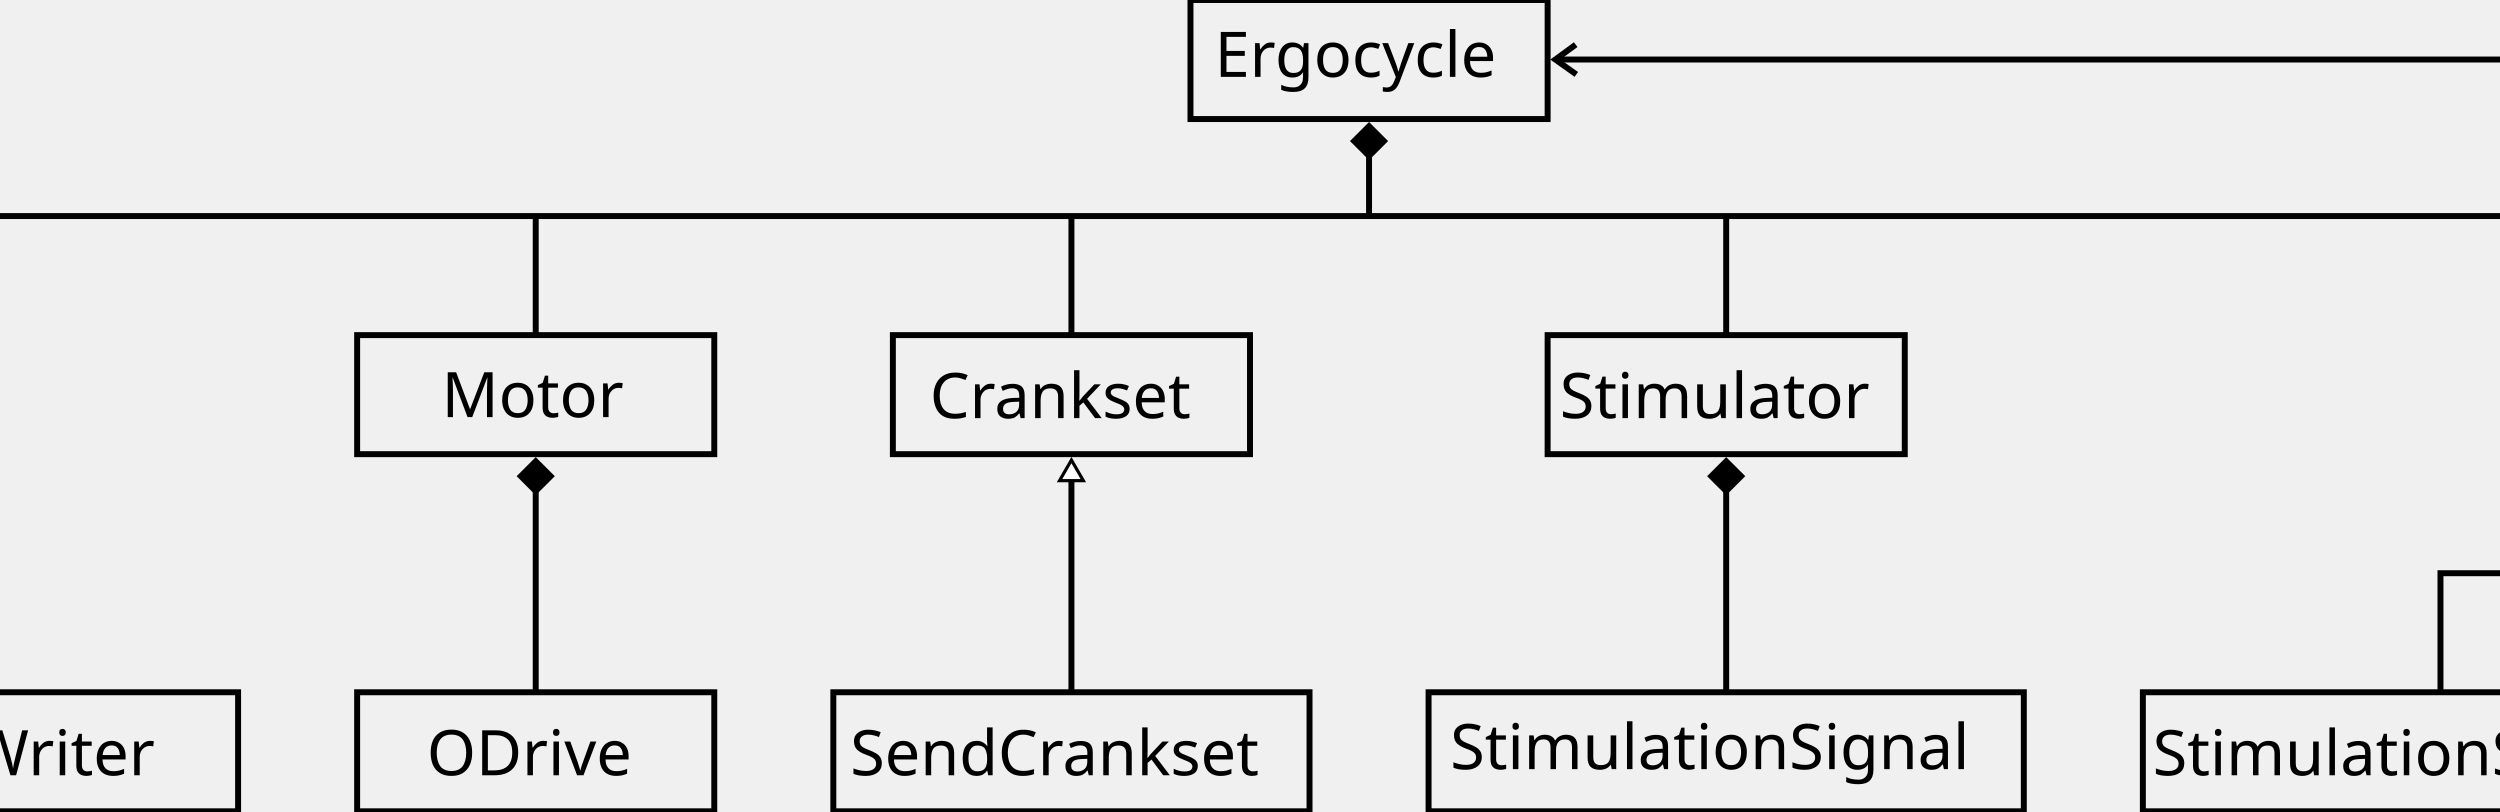
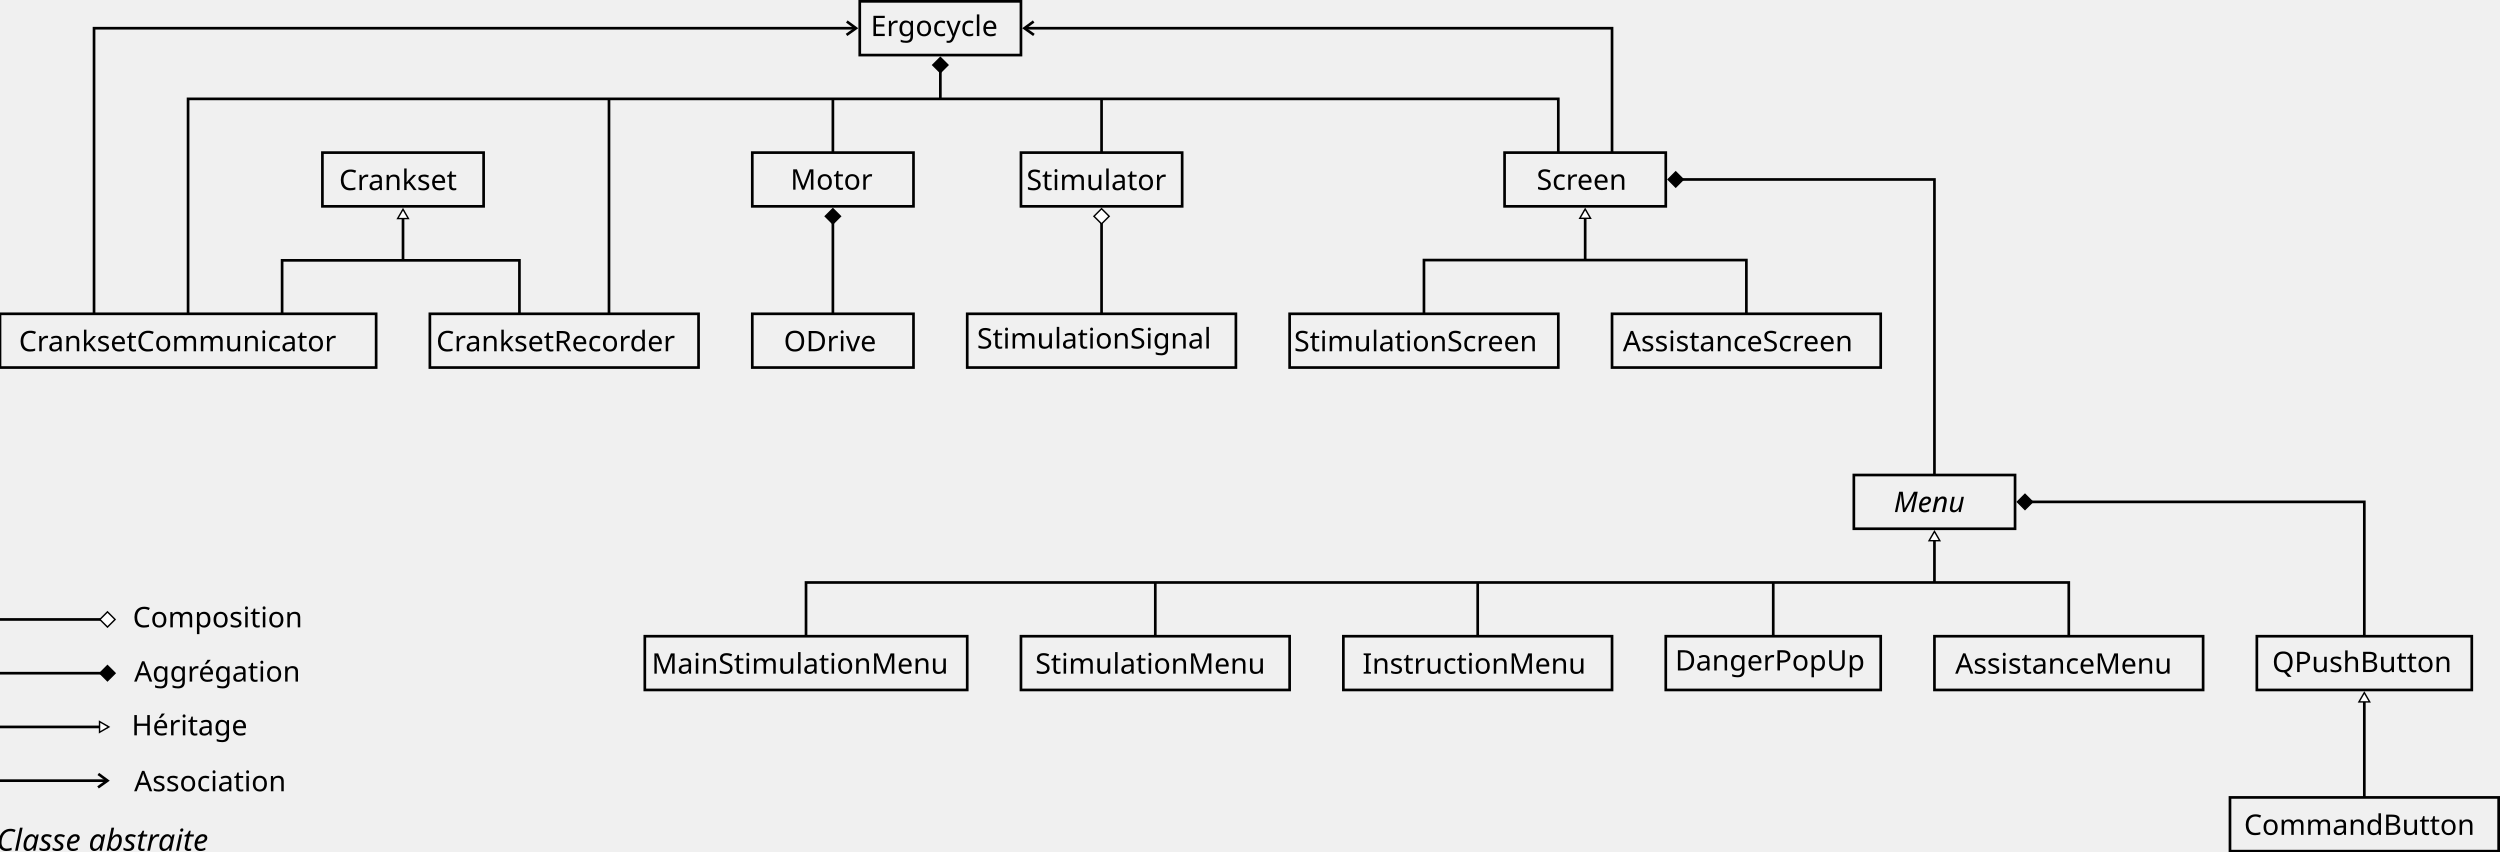
- <svg xmlns="http://www.w3.org/2000/svg" width="420mm" height="136.3mm" viewBox="0 0 420 136.3" version="1.1" id="svg8">
+ <svg xmlns="http://www.w3.org/2000/svg" width="930.5mm" height="316.8mm" viewBox="0 0 930.5 316.8" version="1.1" id="svg8">
  <defs id="defs2">
    <marker style="overflow:visible" id="marker29009" refX="0" refY="0" orient="auto">
      <path transform="matrix(-0.4,0,0,-0.4,1.8,0)" style="fill:#ffffff;fill-rule:evenodd;stroke:#000000;stroke-width:1pt;stroke-opacity:1" d="M 5.77,0 -2.88,5 V -5 Z" id="path29007" />
    </marker>
    <marker style="overflow:visible" id="marker28289" refX="0" refY="0" orient="auto">
      <path transform="scale(0.4)" style="fill:#000000;fill-opacity:1;fill-rule:evenodd;stroke:#000000;stroke-width:1pt;stroke-opacity:1" d="M 0,-7.071 -7.071,0 0,7.071 7.071,0 Z" id="path28287" />
    </marker>
    <marker orient="auto" refY="0" refX="0" id="marker26948" style="overflow:visible">
      <path id="path26946" d="M 0,-7.071 -7.071,0 0,7.071 7.071,0 Z" style="fill:#000000;fill-opacity:1;fill-rule:evenodd;stroke:#000000;stroke-width:1pt;stroke-opacity:1" transform="scale(0.4)" />
    </marker>
    <marker orient="auto" refY="0" refX="0" id="marker25158" style="overflow:visible">
      <path id="path25156" d="M 0,-7.071 -7.071,0 0,7.071 7.071,0 Z" style="fill:#ffffff;fill-rule:evenodd;stroke:#000000;stroke-width:1pt;stroke-opacity:1" transform="scale(0.4)" />
    </marker>
-     <marker orient="auto" refY="0.0" refX="0.0" id="TriangleInM" style="overflow:visible">
-       <path id="path22082" d="M 5.77,0.0 L -2.88,5.0 L -2.88,-5.0 L 5.77,0.0 z " style="fill-rule:evenodd;stroke:#000000;stroke-width:1pt;stroke-opacity:1;fill:#000000;fill-opacity:1" transform="scale(-0.4)" />
+     <marker orient="auto" refY="0" refX="0" id="TriangleInM" style="overflow:visible">
+       <path id="path22082" d="M 5.77,0 -2.88,5 V -5 Z" style="fill:#000000;fill-opacity:1;fill-rule:evenodd;stroke:#000000;stroke-width:1pt;stroke-opacity:1" transform="scale(-0.4)" />
    </marker>
    <marker orient="auto" refY="0" refX="0" id="marker22374" style="overflow:visible">
      <path id="path22372" d="M 0,-7.071 -7.071,0 0,7.071 7.071,0 Z" style="fill:#000000;fill-opacity:1;fill-rule:evenodd;stroke:#000000;stroke-width:1pt;stroke-opacity:1" transform="scale(0.4)" />
    </marker>
-     <marker orient="auto" refY="0.0" refX="0.0" id="TriangleInL" style="overflow:visible">
-       <path id="path22079" d="M 5.77,0.0 L -2.88,5.0 L -2.88,-5.0 L 5.77,0.0 z " style="fill-rule:evenodd;stroke:#000000;stroke-width:1pt;stroke-opacity:1;fill:#000000;fill-opacity:1" transform="scale(-0.8)" />
+     <marker orient="auto" refY="0" refX="0" id="TriangleInL" style="overflow:visible">
+       <path id="path22079" d="M 5.77,0 -2.88,5 V -5 Z" style="fill:#000000;fill-opacity:1;fill-rule:evenodd;stroke:#000000;stroke-width:1pt;stroke-opacity:1" transform="scale(-0.8)" />
    </marker>
    <marker orient="auto" refY="0" refX="0" id="EmptyTriangleOutM" style="overflow:visible">
      <path id="path6751" d="M 5.77,0 -2.88,5 V -5 Z" style="fill:#ffffff;fill-rule:evenodd;stroke:#000000;stroke-width:1pt;stroke-opacity:1" transform="matrix(0.4,0,0,0.4,-1.8,0)" />
    </marker>
    <marker orient="auto" refY="0" refX="0" id="EmptyTriangleInM" style="overflow:visible">
      <path id="path6742" d="M 5.77,0 -2.88,5 V -5 Z" style="fill:#ffffff;fill-rule:evenodd;stroke:#000000;stroke-width:1pt;stroke-opacity:1" transform="matrix(-0.4,0,0,-0.4,1.8,0)" />
    </marker>
    <marker orient="auto" refY="0" refX="0" id="EmptyTriangleInL" style="overflow:visible">
      <path id="path6739" d="M 5.77,0 -2.88,5 V -5 Z" style="fill:#ffffff;fill-rule:evenodd;stroke:#000000;stroke-width:1pt;stroke-opacity:1" transform="matrix(-0.8,0,0,-0.8,4.8,0)" />
    </marker>
    <marker style="overflow:visible" id="marker10545" refX="0" refY="0" orient="auto">
      <path transform="scale(0.4)" style="fill:#000000;fill-opacity:1;fill-rule:evenodd;stroke:#000000;stroke-width:1pt;stroke-opacity:1" d="M 0,-7.071 -7.071,0 0,7.071 7.071,0 Z" id="path10543" />
    </marker>
-     <marker style="overflow:visible" id="marker8031" refX="0" refY="0" orient="auto">
-       <path transform="scale(0.4)" style="fill:#000000;fill-opacity:1;fill-rule:evenodd;stroke:#000000;stroke-width:1pt;stroke-opacity:1" d="M 0,-7.071 -7.071,0 0,7.071 7.071,0 Z" id="path8029" />
-     </marker>
    <marker style="overflow:visible" id="marker5191" refX="0" refY="0" orient="auto">
      <path transform="scale(0.8)" style="fill:#ffffff;fill-rule:evenodd;stroke:#000000;stroke-width:1pt;stroke-opacity:1" d="M 0,-7.071 -7.071,0 0,7.071 7.071,0 Z" id="path5189" />
    </marker>
    <marker orient="auto" refY="0" refX="0" id="EmptyDiamondM-7" style="overflow:visible">
      <path id="path931-3" d="M 0,-7.071 -7.071,0 0,7.071 7.071,0 Z" style="fill:#ffffff;fill-rule:evenodd;stroke:#000000;stroke-width:1pt;stroke-opacity:1" transform="scale(0.4)" />
    </marker>
    <marker orient="auto" refY="0" refX="0" id="EmptyDiamondM-1" style="overflow:visible">
      <path id="path931-2" d="M 0,-7.071 -7.071,0 0,7.071 7.071,0 Z" style="fill:#ffffff;fill-rule:evenodd;stroke:#000000;stroke-width:1pt;stroke-opacity:1" transform="scale(0.4)" />
    </marker>
    <marker orient="auto" refY="0" refX="0" id="EmptyDiamondM-1-3" style="overflow:visible">
      <path id="path931-2-1" d="M 0,-7.071 -7.071,0 0,7.071 7.071,0 Z" style="fill:#ffffff;fill-rule:evenodd;stroke:#000000;stroke-width:1pt;stroke-opacity:1" transform="scale(0.4)" />
    </marker>
    <marker orient="auto" refY="0" refX="0" id="EmptyDiamondM-1-4" style="overflow:visible">
      <path id="path931-2-7" d="M 0,-7.071 -7.071,0 0,7.071 7.071,0 Z" style="fill:#ffffff;fill-rule:evenodd;stroke:#000000;stroke-width:1pt;stroke-opacity:1" transform="scale(0.4)" />
    </marker>
    <marker orient="auto" refY="0" refX="0" id="EmptyDiamondM-1-45" style="overflow:visible">
      <path id="path931-2-0" d="M 0,-7.071 -7.071,0 0,7.071 7.071,0 Z" style="fill:#ffffff;fill-rule:evenodd;stroke:#000000;stroke-width:1pt;stroke-opacity:1" transform="scale(0.4)" />
    </marker>
    <marker orient="auto" refY="0" refX="0" id="EmptyDiamondM-1-6" style="overflow:visible">
      <path id="path931-2-10" d="M 0,-7.071 -7.071,0 0,7.071 7.071,0 Z" style="fill:#ffffff;fill-rule:evenodd;stroke:#000000;stroke-width:1pt;stroke-opacity:1" transform="scale(0.4)" />
    </marker>
    <marker style="overflow:visible" id="marker8031-3" refX="0" refY="0" orient="auto">
      <path transform="scale(0.4)" style="fill:#000000;fill-opacity:1;fill-rule:evenodd;stroke:#000000;stroke-width:1pt;stroke-opacity:1" d="M 0,-7.071 -7.071,0 0,7.071 7.071,0 Z" id="path8029-2" />
    </marker>
    <marker orient="auto" refY="0" refX="0" id="EmptyDiamondM-1-6-6" style="overflow:visible">
      <path id="path931-2-10-1" d="M 0,-7.071 -7.071,0 0,7.071 7.071,0 Z" style="fill:#ffffff;fill-rule:evenodd;stroke:#000000;stroke-width:1pt;stroke-opacity:1" transform="scale(0.4)" />
    </marker>
    <marker orient="auto" refY="0" refX="0" id="EmptyTriangleInM-8" style="overflow:visible">
      <path id="path6742-7" d="M 5.77,0 -2.88,5 V -5 Z" style="fill:#ffffff;fill-rule:evenodd;stroke:#000000;stroke-width:1pt;stroke-opacity:1" transform="matrix(-0.4,0,0,-0.4,1.8,0)" />
    </marker>
    <marker orient="auto" refY="0" refX="0" id="EmptyDiamondM-1-6-3" style="overflow:visible">
      <path id="path931-2-10-7" d="M 0,-7.071 -7.071,0 0,7.071 7.071,0 Z" style="fill:#ffffff;fill-rule:evenodd;stroke:#000000;stroke-width:1pt;stroke-opacity:1" transform="scale(0.4)" />
    </marker>
    <marker orient="auto" refY="0" refX="0" id="EmptyDiamondM-1-6-6-2" style="overflow:visible">
      <path id="path931-2-10-1-8" d="M 0,-7.071 -7.071,0 0,7.071 7.071,0 Z" style="fill:#ffffff;fill-rule:evenodd;stroke:#000000;stroke-width:1pt;stroke-opacity:1" transform="scale(0.4)" />
    </marker>
    <marker orient="auto" refY="0" refX="0" id="EmptyDiamondM-1-6-6-2-7" style="overflow:visible">
      <path id="path931-2-10-1-8-3" d="M 0,-7.071 -7.071,0 0,7.071 7.071,0 Z" style="fill:#ffffff;fill-rule:evenodd;stroke:#000000;stroke-width:1pt;stroke-opacity:1" transform="scale(0.4)" />
    </marker>
    <marker orient="auto" refY="0" refX="0" id="EmptyDiamondM-1-6-6-2-1" style="overflow:visible">
      <path id="path931-2-10-1-8-2" d="M 0,-7.071 -7.071,0 0,7.071 7.071,0 Z" style="fill:#ffffff;fill-rule:evenodd;stroke:#000000;stroke-width:1pt;stroke-opacity:1" transform="scale(0.4)" />
    </marker>
    <marker orient="auto" refY="0" refX="0" id="EmptyDiamondM-1-6-6-6" style="overflow:visible">
      <path id="path931-2-10-1-2" d="M 0,-7.071 -7.071,0 0,7.071 7.071,0 Z" style="fill:#ffffff;fill-rule:evenodd;stroke:#000000;stroke-width:1pt;stroke-opacity:1" transform="scale(0.4)" />
    </marker>
    <marker orient="auto" refY="0" refX="0" id="EmptyDiamondM-1-6-6-6-1" style="overflow:visible">
      <path id="path931-2-10-1-2-8" d="M 0,-7.071 -7.071,0 0,7.071 7.071,0 Z" style="fill:#ffffff;fill-rule:evenodd;stroke:#000000;stroke-width:1pt;stroke-opacity:1" transform="scale(0.4)" />
    </marker>
    <marker orient="auto" refY="0" refX="0" id="marker22374-9" style="overflow:visible">
      <path id="path22372-2" d="M 0,-7.071 -7.071,0 0,7.071 7.071,0 Z" style="fill:#000000;fill-opacity:1;fill-rule:evenodd;stroke:#000000;stroke-width:1pt;stroke-opacity:1" transform="scale(0.4)" />
    </marker>
    <marker orient="auto" refY="0" refX="0" id="EmptyTriangleInM-8-1" style="overflow:visible">
      <path id="path6742-7-2" d="M 5.77,0 -2.88,5 V -5 Z" style="fill:#ffffff;fill-rule:evenodd;stroke:#000000;stroke-width:1pt;stroke-opacity:1" transform="matrix(-0.4,0,0,-0.4,1.8,0)" />
    </marker>
    <marker style="overflow:visible" id="marker28289-0" refX="0" refY="0" orient="auto">
      <path transform="scale(0.4)" style="fill:#000000;fill-opacity:1;fill-rule:evenodd;stroke:#000000;stroke-width:1pt;stroke-opacity:1" d="M 0,-7.071 -7.071,0 0,7.071 7.071,0 Z" id="path28287-6" />
    </marker>
+     <marker orient="auto" refY="0" refX="0" id="marker26948-3" style="overflow:visible">
+       <path id="path26946-5" d="M 0,-7.071 -7.071,0 0,7.071 7.071,0 Z" style="fill:#000000;fill-opacity:1;fill-rule:evenodd;stroke:#000000;stroke-width:1pt;stroke-opacity:1" transform="scale(0.4)" />
+     </marker>
+     <marker orient="auto" refY="0" refX="0" id="marker26948-2" style="overflow:visible">
+       <path id="path26946-9" d="M 0,-7.071 -7.071,0 0,7.071 7.071,0 Z" style="fill:#000000;fill-opacity:1;fill-rule:evenodd;stroke:#000000;stroke-width:1pt;stroke-opacity:1" transform="scale(0.4)" />
+     </marker>
+     <marker orient="auto" refY="0" refX="0" id="marker26948-27" style="overflow:visible">
+       <path id="path26946-0" d="M 0,-7.071 -7.071,0 0,7.071 7.071,0 Z" style="fill:#000000;fill-opacity:1;fill-rule:evenodd;stroke:#000000;stroke-width:1pt;stroke-opacity:1" transform="scale(0.4)" />
+     </marker>
+     <marker style="overflow:visible" id="marker29009-5" refX="0" refY="0" orient="auto">
+       <path transform="matrix(-0.4,0,0,-0.4,1.8,0)" style="fill:#ffffff;fill-rule:evenodd;stroke:#000000;stroke-width:1pt;stroke-opacity:1" d="M 5.77,0 -2.88,5 V -5 Z" id="path29007-6" />
+     </marker>
+     <marker orient="auto" refY="0" refX="0" id="EmptyDiamondM-1-6-6-2-70" style="overflow:visible">
+       <path id="path931-2-10-1-8-9" d="M 0,-7.071 -7.071,0 0,7.071 7.071,0 Z" style="fill:#ffffff;fill-rule:evenodd;stroke:#000000;stroke-width:1pt;stroke-opacity:1" transform="scale(0.4)" />
+     </marker>
  </defs>
-   <g id="layer1" transform="translate(0,-160.7)">
-     <rect style="fill:none;fill-opacity:1;stroke:#000000;stroke-width:1;stroke-miterlimit:4;stroke-dasharray:none;stroke-opacity:1" id="rect1104-5" width="60" height="20" x="-31.512" y="-78.503" />
-     <text xml:space="preserve" style="font-style:normal;font-weight:normal;font-size:10.583px;line-height:1.25;font-family:sans-serif;letter-spacing:0px;word-spacing:0px;fill:#000000;fill-opacity:1;stroke:none;stroke-width:0.265" x="-24.047" y="-64.071" id="text1108-3">
-       <tspan id="tspan1106-5" x="-24.047" y="-64.071" style="stroke-width:0.265">Example</tspan>
-     </text>
+   <g id="layer1" transform="translate(0,19.80004)">
+     <g id="g31283" transform="translate(209.55,-234.95)">
+       <rect y="-78.503" x="-31.512" height="20" width="60" id="rect1104-5" style="fill:none;fill-opacity:1;stroke:#000000;stroke-width:1;stroke-miterlimit:4;stroke-dasharray:none;stroke-opacity:1" />
+       <text id="text1108-3" y="-65.583" x="-24.707" style="font-style:normal;font-weight:normal;font-size:10.583px;line-height:1.25;font-family:sans-serif;letter-spacing:0px;word-spacing:0px;fill:#000000;fill-opacity:1;stroke:none;stroke-width:0.265" xml:space="preserve">
+         <tspan style="stroke-width:0.265" y="-65.583" x="-24.707" id="tspan1106-5">Example</tspan>
+       </text>
+     </g>
    <flowRoot xml:space="preserve" id="flowRoot1181" style="font-style:normal;font-weight:normal;font-size:40px;line-height:1.25;font-family:sans-serif;letter-spacing:0px;word-spacing:0px;fill:#000000;fill-opacity:1;stroke:none">
      <flowRegion id="flowRegion1183">
        <rect id="rect1185" width="445.714" height="400" x="51.429" y="82.52" />
      </flowRegion>
      <flowPara id="flowPara1187" />
    </flowRoot>
-     <g id="g1164" transform="translate(150.8631,112.2383)">
+     <g id="g1164" transform="translate(270.8631,-67.76172)">
      <rect y="48.462" x="49.137" height="20" width="60" id="rect1104" style="fill:none;fill-opacity:1;stroke:#000000;stroke-width:1;stroke-miterlimit:4;stroke-dasharray:none;stroke-opacity:1" />
      <text id="text1108" y="61.381" x="53.2" style="font-style:normal;font-weight:normal;font-size:10.583px;line-height:1.25;font-family:sans-serif;letter-spacing:0px;word-spacing:0px;fill:#000000;fill-opacity:1;stroke:none;stroke-width:0.265" xml:space="preserve">
        <tspan style="stroke-width:0.265" y="61.381" x="53.2" id="tspan1106">Ergocycle</tspan>
      </text>
    </g>
-     <path style="fill:none;stroke:#000000;stroke-width:1;stroke-linecap:butt;stroke-linejoin:miter;stroke-miterlimit:4;stroke-dasharray:none;stroke-opacity:1" d="M 290,217 V 197" id="path5181-9-8" />
-     <g id="g1213" transform="translate(243.8869,86.48214)">
+     <path style="fill:none;stroke:#000000;stroke-width:1;stroke-linecap:butt;stroke-linejoin:miter;stroke-miterlimit:4;stroke-dasharray:none;stroke-opacity:1" d="M 410,37 V 17" id="path5181-9-8" />
+     <g id="g1213" transform="translate(363.8869,-93.51786)">
      <rect y="130.518" x="16.113" height="20" width="60" id="rect1104-5-9" style="fill:none;fill-opacity:1;stroke:#000000;stroke-width:1;stroke-miterlimit:4;stroke-dasharray:none;stroke-opacity:1" />
      <text id="text1108-3-3" y="144.463" x="18.151" style="font-style:normal;font-weight:normal;font-size:10.583px;line-height:1.25;font-family:sans-serif;letter-spacing:0px;word-spacing:0px;fill:#000000;fill-opacity:1;stroke:none;stroke-width:0.265" xml:space="preserve">
        <tspan style="stroke-width:0.265" y="144.463" x="18.151" id="tspan1106-5-6">Stimulator</tspan>
      </text>
    </g>
-     <g id="g1269" transform="translate(120.6994,152.1518)">
+     <g id="g1269" transform="translate(240.6994,-27.84821)">
      <rect y="124.848" x="119.301" height="20" width="100" id="rect1104-5-6" style="fill:none;fill-opacity:1;stroke:#000000;stroke-width:1;stroke-miterlimit:4;stroke-dasharray:none;stroke-opacity:1" />
      <text id="text1108-3-1" y="137.768" x="122.931" style="font-style:normal;font-weight:normal;font-size:10.583px;line-height:1.25;font-family:sans-serif;letter-spacing:0px;word-spacing:0px;fill:#000000;fill-opacity:1;stroke:none;stroke-width:0.265" xml:space="preserve">
        <tspan style="stroke-width:0.265" y="137.768" x="122.931" id="tspan1106-5-8">StimulationSignal</tspan>
      </text>
    </g>
-     <path style="fill:none;stroke:#000000;stroke-width:1;stroke-linecap:butt;stroke-linejoin:miter;stroke-miterlimit:4;stroke-dasharray:none;stroke-opacity:1;marker-start:url(#marker8031)" d="M 290,240.7 V 277" id="path5181-9" />
-     <g id="g1179" transform="translate(394.4048,111.0506)">
+     <path style="fill:none;stroke:#000000;stroke-width:1;stroke-linecap:butt;stroke-linejoin:miter;stroke-miterlimit:4;stroke-dasharray:none;stroke-opacity:1;marker-start:url(#marker25158)" d="m 410,60.7 v 36.3" id="path5181-9" />
+     <g id="g1179" transform="translate(514.4048,-68.9494)">
      <rect y="105.949" x="45.595" height="20" width="60" id="rect1104-3" style="fill:none;fill-opacity:1;stroke:#000000;stroke-width:1;stroke-miterlimit:4;stroke-dasharray:none;stroke-opacity:1" />
      <text id="text1108-6" y="119.802" x="57.503" style="font-style:normal;font-weight:normal;font-size:10.583px;line-height:1.25;font-family:sans-serif;letter-spacing:0px;word-spacing:0px;fill:#000000;fill-opacity:1;stroke:none;stroke-width:0.265" xml:space="preserve">
        <tspan style="stroke-width:0.265" y="119.802" x="57.503" id="tspan1106-7">Screen</tspan>
      </text>
    </g>
-     <path style="fill:none;stroke:#000000;stroke-width:1;stroke-linecap:butt;stroke-linejoin:miter;stroke-miterlimit:4;stroke-dasharray:none;stroke-opacity:1;marker-start:url(#marker29009)" d="M 470,238.5 V 257" id="path5181-6" />
-     <g id="g1174" transform="translate(192.8512,95.1756)">
+     <path style="fill:none;stroke:#000000;stroke-width:1;stroke-linecap:butt;stroke-linejoin:miter;stroke-miterlimit:4;stroke-dasharray:none;stroke-opacity:1;marker-start:url(#marker29009)" d="m 590,58.5 v 18.5" id="path5181-6" />
+     <g id="g1174" transform="translate(162.8512,-84.8244)">
      <rect y="121.824" x="-42.851" height="20" width="60" id="rect1104-6" style="fill:none;fill-opacity:1;stroke:#000000;stroke-width:1;stroke-miterlimit:4;stroke-dasharray:none;stroke-opacity:1" />
      <text id="text1108-2" y="135.77" x="-36.64" style="font-style:normal;font-weight:normal;font-size:10.583px;line-height:1.25;font-family:sans-serif;letter-spacing:0px;word-spacing:0px;fill:#000000;fill-opacity:1;stroke:none;stroke-width:0.265" xml:space="preserve">
        <tspan style="stroke-width:0.265" y="135.77" x="-36.64" id="tspan1106-9">Crankset</tspan>
      </text>
    </g>
-     <path style="fill:none;stroke:#000000;stroke-width:1;stroke-linecap:butt;stroke-linejoin:miter;stroke-miterlimit:4;stroke-dasharray:none;stroke-opacity:1" d="M 180,217 V 197" id="path5181-9-6-5" />
-     <g id="g1169" transform="translate(108.1429,124.2798)">
+     <path style="fill:none;stroke:#000000;stroke-width:1;stroke-linecap:butt;stroke-linejoin:miter;stroke-miterlimit:4;stroke-dasharray:none;stroke-opacity:1" d="M 226.666,97 V 17" id="path5181-9-6-5" />
+     <g id="g1169" transform="translate(328.1429,-55.72024)">
      <rect y="92.72" x="-48.143" height="20" width="60" id="rect1104-1" style="fill:none;fill-opacity:1;stroke:#000000;stroke-width:1;stroke-miterlimit:4;stroke-dasharray:none;stroke-opacity:1" />
      <text id="text1108-27" y="106.503" x="-33.953" style="font-style:normal;font-weight:normal;font-size:10.583px;line-height:1.25;font-family:sans-serif;letter-spacing:0px;word-spacing:0px;fill:#000000;fill-opacity:1;stroke:none;stroke-width:0.265" xml:space="preserve">
        <tspan style="stroke-width:0.265" y="106.503" x="-33.953" id="tspan1106-0">Motor</tspan>
      </text>
    </g>
-     <g id="g5329" transform="translate(115.6579,-90.18085)">
+     <g id="g5329" transform="translate(335.6579,-270.1809)">
      <rect y="367.181" x="-55.658" height="20" width="60" id="rect1104-5-7-1" style="fill:none;fill-opacity:1;stroke:#000000;stroke-width:1;stroke-miterlimit:4;stroke-dasharray:none;stroke-opacity:1" />
      <text id="text1108-3-9-2" y="381.126" x="-43.946" style="font-style:normal;font-weight:normal;font-size:10.583px;line-height:1.25;font-family:sans-serif;letter-spacing:0px;word-spacing:0px;fill:#000000;fill-opacity:1;stroke:none;stroke-width:0.265" xml:space="preserve">
        <tspan style="stroke-width:0.265" y="381.126" x="-43.946" id="tspan1106-5-20-7">ODrive</tspan>
      </text>
    </g>
-     <path id="path5181-9-6-59" style="fill:none;stroke:#000000;stroke-width:1;stroke-linecap:butt;stroke-linejoin:miter;stroke-miterlimit:4;stroke-dasharray:none;stroke-opacity:1" d="m -10,277 2e-6,-80 H 460 v 20" />
-     <path style="fill:none;stroke:#000000;stroke-width:1;stroke-linecap:butt;stroke-linejoin:miter;stroke-miterlimit:4;stroke-dasharray:none;stroke-opacity:1;marker-end:url(#marker22374)" d="M 230,197 V 184.4" id="path5181-6-2-2" />
-     <g id="g19555" transform="translate(-503.0344,-290.7276)">
-       <path id="path5181-9-6-5-9" d="M 380,497 H 340" style="fill:none;stroke:#000000;stroke-width:1;stroke-linecap:butt;stroke-linejoin:miter;stroke-miterlimit:4;stroke-dasharray:none;stroke-opacity:1;marker-start:url(#EmptyDiamondM-1-6-6-2)" />
-       <text id="text17763" y="499.92" x="389.406" style="font-style:normal;font-weight:normal;font-size:10.583px;line-height:1.25;font-family:sans-serif;letter-spacing:0px;word-spacing:0px;fill:#000000;fill-opacity:1;stroke:none;stroke-width:0.265" xml:space="preserve">
-         <tspan style="stroke-width:0.265" y="499.92" x="389.406" id="tspan17761">Composition</tspan>
-       </text>
-       <text id="text17767" y="520.132" x="389.917" style="font-style:normal;font-weight:normal;font-size:10.583px;line-height:1.25;font-family:sans-serif;letter-spacing:0px;word-spacing:0px;fill:#000000;fill-opacity:1;stroke:none;stroke-width:0.265" xml:space="preserve">
-         <tspan style="stroke-width:0.265" y="520.132" x="389.917" id="tspan17765">Aggrégation</tspan>
-       </text>
-       <text id="text17771" y="540.132" x="388.961" style="font-style:normal;font-weight:normal;font-size:10.583px;line-height:1.25;font-family:sans-serif;letter-spacing:0px;word-spacing:0px;fill:#000000;fill-opacity:1;stroke:none;stroke-width:0.265" xml:space="preserve">
-         <tspan style="stroke-width:0.265" y="540.132" x="388.961" id="tspan17769">Héritage</tspan>
-       </text>
-       <path id="path5181-9-6-5-9-6" d="M 380,537 H 340" style="fill:none;stroke:#000000;stroke-width:1;stroke-linecap:butt;stroke-linejoin:miter;stroke-miterlimit:4;stroke-dasharray:none;stroke-opacity:1;marker-start:url(#EmptyTriangleInM)" />
-       <path id="path5181-9-6-5-9-9" d="M 380,517 H 340" style="fill:none;stroke:#000000;stroke-width:1;stroke-linecap:butt;stroke-linejoin:miter;stroke-miterlimit:4;stroke-dasharray:none;stroke-opacity:1;marker-start:url(#marker8031-3)" />
-     </g>
-     <text xml:space="preserve" style="font-style:normal;font-weight:normal;font-size:11.289px;line-height:1.25;font-family:sans-serif;letter-spacing:0px;word-spacing:0px;fill:#000000;fill-opacity:1;stroke:none;stroke-width:0.265" x="-166.058" y="276.338" id="text19604">
-       <tspan id="tspan19602" x="-166.058" y="276.338" style="font-style:italic;font-variant:normal;font-weight:normal;font-stretch:normal;font-family:sans-serif;-inkscape-font-specification:'sans-serif Italic';stroke-width:0.265">Classe abstraite</tspan>
-     </text>
-     <g id="g19636" transform="translate(210,60)">
+     <path id="path5181-9-6-59" style="fill:none;stroke:#000000;stroke-width:1;stroke-linecap:butt;stroke-linejoin:miter;stroke-miterlimit:4;stroke-dasharray:none;stroke-opacity:1" d="m 70,97 2e-6,-80 510,1.4e-5 v 20" />
+     <path style="fill:none;stroke:#000000;stroke-width:1;stroke-linecap:butt;stroke-linejoin:miter;stroke-miterlimit:4;stroke-dasharray:none;stroke-opacity:1;marker-end:url(#marker22374)" d="M 350,17 V 4.4" id="path5181-6-2-2" />
+     <g id="g19636" transform="translate(330,-120)">
      <rect y="277" x="360" height="20" width="60" id="rect1104-5-7" style="fill:none;fill-opacity:1;stroke:#000000;stroke-width:1;stroke-miterlimit:4;stroke-dasharray:none;stroke-opacity:1" />
      <text id="text19608" y="290.783" x="374.854" style="font-style:normal;font-weight:normal;font-size:10.583px;line-height:1.25;font-family:sans-serif;letter-spacing:0px;word-spacing:0px;fill:#000000;fill-opacity:1;stroke:none;stroke-width:0.265" xml:space="preserve">
        <tspan style="font-style:italic;font-variant:normal;font-weight:normal;font-stretch:normal;font-family:sans-serif;-inkscape-font-specification:'sans-serif Italic';stroke-width:0.265" y="290.783" x="374.854" id="tspan19606">Menu</tspan>
      </text>
    </g>
-     <g id="g19703" transform="translate(348.8324,45.85529)">
+     <g id="g19703" transform="translate(468.8325,-134.1447)">
      <text id="text19628" y="365.09" x="258.881" style="font-style:normal;font-weight:normal;font-size:10.583px;line-height:1.25;font-family:sans-serif;letter-spacing:0px;word-spacing:0px;fill:#000000;fill-opacity:1;stroke:none;stroke-width:0.265" xml:space="preserve">
        <tspan style="stroke-width:0.265" y="365.09" x="258.881" id="tspan19626">AssistanceMenu</tspan>
      </text>
      <rect y="351.145" x="251.168" height="20" width="100" id="rect1104-5-7-6" style="fill:none;fill-opacity:1;stroke:#000000;stroke-width:1;stroke-miterlimit:4;stroke-dasharray:none;stroke-opacity:1" />
    </g>
-     <g id="g19728" transform="translate(197.048,2.023072)">
+     <g id="g19728" transform="translate(317.048,-177.9769)">
      <text id="text19620" y="407.734" x="306.43" style="font-style:normal;font-weight:normal;font-size:10.583px;line-height:1.25;font-family:sans-serif;letter-spacing:0px;word-spacing:0px;fill:#000000;fill-opacity:1;stroke:none;stroke-width:0.265" xml:space="preserve">
        <tspan style="stroke-width:0.265" y="407.734" x="306.43" id="tspan19618">DangerPopUp</tspan>
      </text>
      <rect y="394.977" x="302.952" height="20" width="80" id="rect1104-5-7-6-3" style="fill:none;fill-opacity:1;stroke:#000000;stroke-width:1;stroke-miterlimit:4;stroke-dasharray:none;stroke-opacity:1" />
    </g>
-     <g id="g19689" transform="translate(-48.24818,72.04773)">
+     <g id="g19689" transform="translate(71.75183,-107.9523)">
      <text id="text19624" y="338.898" x="170.787" style="font-style:normal;font-weight:normal;font-size:10.583px;line-height:1.25;font-family:sans-serif;letter-spacing:0px;word-spacing:0px;fill:#000000;fill-opacity:1;stroke:none;stroke-width:0.265" xml:space="preserve">
        <tspan style="stroke-width:0.265" y="338.898" x="170.787" id="tspan19622">MainStimulationMenu</tspan>
      </text>
      <rect y="324.952" x="168.248" height="20" width="120" id="rect1104-5-7-6-5" style="fill:none;fill-opacity:1;stroke:#000000;stroke-width:1;stroke-miterlimit:4;stroke-dasharray:none;stroke-opacity:1" />
    </g>
-     <g id="g19723" transform="translate(251.9985,-26.30749)">
+     <g id="g19723" transform="translate(371.9985,-206.3075)">
      <text id="text19612" y="437.253" x="135.113" style="font-style:normal;font-weight:normal;font-size:10.583px;line-height:1.25;font-family:sans-serif;letter-spacing:0px;word-spacing:0px;fill:#000000;fill-opacity:1;stroke:none;stroke-width:0.265" xml:space="preserve">
        <tspan style="stroke-width:0.265" y="437.253" x="135.113" id="tspan19610">InstructionMenu</tspan>
      </text>
      <rect y="423.307" x="128.002" height="20" width="100" id="rect1104-5-7-6-3-6" style="fill:none;fill-opacity:1;stroke:#000000;stroke-width:1;stroke-miterlimit:4;stroke-dasharray:none;stroke-opacity:1" />
    </g>
-     <g id="g19739" transform="translate(44.3341,-99.00479)">
+     <g id="g19739" transform="translate(164.3341,-279.0048)">
      <text id="text19616" y="509.95" x="221.007" style="font-style:normal;font-weight:normal;font-size:10.583px;line-height:1.25;font-family:sans-serif;letter-spacing:0px;word-spacing:0px;fill:#000000;fill-opacity:1;stroke:none;stroke-width:0.265" xml:space="preserve">
        <tspan style="stroke-width:0.265" y="509.95" x="221.007" id="tspan19614">StimulationMenu</tspan>
      </text>
      <rect y="496.005" x="215.666" height="20" width="100" id="rect1104-5-7-6-3-2" style="fill:none;fill-opacity:1;stroke:#000000;stroke-width:1;stroke-miterlimit:4;stroke-dasharray:none;stroke-opacity:1" />
    </g>
-     <path style="opacity:1;vector-effect:none;fill:none;fill-opacity:1;stroke:#000000;stroke-width:1;stroke-linecap:butt;stroke-linejoin:miter;stroke-miterlimit:4;stroke-dasharray:none;stroke-dashoffset:0;stroke-opacity:1" d="M 262,170.7 H 480 V 217" id="path19741" />
-     <g id="g20756" transform="translate(129.4001,126.1678)">
+     <path style="opacity:1;vector-effect:none;fill:none;fill-opacity:1;stroke:#000000;stroke-width:1;stroke-linecap:butt;stroke-linejoin:miter;stroke-miterlimit:4;stroke-dasharray:none;stroke-dashoffset:0;stroke-opacity:1" d="m 382,-9.3 h 218 V 37" id="path19741" />
+     <g id="g20756" transform="translate(249.4002,-53.83221)">
      <text id="text20704" y="344.778" x="585.83" style="font-style:normal;font-weight:normal;font-size:10.583px;line-height:1.25;font-family:sans-serif;letter-spacing:0px;word-spacing:0px;fill:#000000;fill-opacity:1;stroke:none;stroke-width:0.265" xml:space="preserve">
        <tspan style="stroke-width:0.265" y="344.778" x="585.83" id="tspan20702">CommandButton</tspan>
      </text>
      <rect y="330.832" x="580.6" height="20" width="100" id="rect1104-5-7-6-3-7" style="fill:none;fill-opacity:1;stroke:#000000;stroke-width:1;stroke-miterlimit:4;stroke-dasharray:none;stroke-opacity:1" />
    </g>
-     <g id="g20751" transform="translate(225.4609,205.148)">
+     <g id="g20751" transform="translate(345.461,25.14798)">
      <text id="text20700" y="205.19" x="500.239" style="font-style:normal;font-weight:normal;font-size:10.583px;line-height:1.25;font-family:sans-serif;letter-spacing:0px;word-spacing:0px;fill:#000000;fill-opacity:1;stroke:none;stroke-width:0.265" xml:space="preserve">
        <tspan style="stroke-width:0.265" y="205.19" x="500.239" id="tspan20698">QPushButton</tspan>
      </text>
      <rect y="191.852" x="494.539" height="20" width="80" id="rect1104-5-7-6-3-7-0" style="fill:none;fill-opacity:1;stroke:#000000;stroke-width:1;stroke-miterlimit:4;stroke-dasharray:none;stroke-opacity:1" />
    </g>
-     <g id="g20792" transform="translate(-397.8367,-21.22531)">
-       <text id="text20760" y="312.171" x="540.668" style="font-style:normal;font-weight:normal;font-size:10.583px;line-height:1.25;font-family:sans-serif;letter-spacing:0px;word-spacing:0px;fill:#000000;fill-opacity:1;stroke:none;stroke-width:0.265" xml:space="preserve">
-         <tspan style="stroke-width:0.265" y="312.171" x="540.668" id="tspan20758">SendCrankset</tspan>
-       </text>
-       <rect y="298.225" x="537.837" height="20" width="80" id="rect1104-5-7-6-3-7-0-0" style="fill:none;fill-opacity:1;stroke:#000000;stroke-width:1;stroke-miterlimit:4;stroke-dasharray:none;stroke-opacity:1" />
-     </g>
-     <path style="fill:none;stroke:#000000;stroke-width:1;stroke-linecap:butt;stroke-linejoin:miter;stroke-miterlimit:4;stroke-dasharray:none;stroke-opacity:1;marker-start:url(#marker26948)" d="M 90,240.7 V 277" id="path5181-9-6-5-6" />
-     <path style="fill:none;stroke:#000000;stroke-width:1;stroke-linecap:butt;stroke-linejoin:miter;stroke-miterlimit:4;stroke-dasharray:none;stroke-opacity:1;marker-start:url(#EmptyTriangleInM-8)" d="M 180,238.5 V 277" id="path5181-9-6-5-6-7" />
-     <path style="opacity:1;vector-effect:none;fill:none;fill-opacity:1;stroke:#000000;stroke-width:1;stroke-linecap:butt;stroke-linejoin:miter;stroke-miterlimit:4;stroke-dasharray:none;stroke-dashoffset:0;stroke-opacity:1" d="m 264.718,168.2 -3.418,2.5 3.519,2.5" id="path22912" />
-     <text xml:space="preserve" style="font-style:normal;font-weight:normal;font-size:47.773px;line-height:1.25;font-family:sans-serif;letter-spacing:0px;word-spacing:0px;fill:#ff0000;fill-opacity:1;stroke:none;stroke-width:0.265;" x="-115.317" y="107.519" id="text22938" transform="scale(1.086472,0.9204103)">
-       <tspan id="tspan22936" x="-115.317" y="107.519" style="stroke-width:0.265;fill:#ff0000;">FLÈCHES À L'ENVERS</tspan>
-     </text>
-     <path style="opacity:1;vector-effect:none;fill:none;fill-opacity:1;stroke:#000000;stroke-width:1;stroke-linecap:butt;stroke-linejoin:miter;stroke-miterlimit:4;stroke-dasharray:none;stroke-dashoffset:0;stroke-opacity:1" d="m -80.635,202.333 c -0.249,0.437 -0.499,0.873 -0.748,1.31 0,0.187 0.084,0.394 0,0.561 -0.179,0.357 -0.527,0.603 -0.748,0.935 -0.245,0.368 -0.846,1.864 -0.935,2.058 -0.175,0.38 -0.374,0.748 -0.561,1.123 -0.374,0.748 -0.701,1.522 -1.123,2.245 -0.453,0.777 -1.042,1.469 -1.497,2.245 -0.607,1.035 -1.123,2.12 -1.684,3.181 -0.561,1.06 -1.124,2.12 -1.684,3.181 -0.766,1.451 -3.099,5.833 -3.742,7.296 -3.673,8.366 0.82,-0.182 -3.555,7.109 -0.474,0.79 -0.866,1.625 -1.31,2.432 -0.504,0.917 -0.593,1.419 -1.497,1.871 -0.056,0.028 0,-0.125 0,-0.187 0,-0.125 0,-0.249 0,-0.374 0,-0.232 -0.037,-0.527 0,-0.748 0.042,-0.254 0.125,-0.499 0.187,-0.748" id="path24354" />
-     <path style="opacity:1;vector-effect:none;fill:none;fill-opacity:1;stroke:#000000;stroke-width:1;stroke-linecap:butt;stroke-linejoin:miter;stroke-miterlimit:4;stroke-dasharray:none;stroke-dashoffset:0;stroke-opacity:1" d="m -99.905,202.333 c 0.312,0.125 0.677,0.159 0.935,0.374 0.151,0.126 0.114,0.378 0.187,0.561 0.112,0.281 0.392,0.733 0.561,0.935 3.928,4.714 -1.517,-1.964 3.929,3.742 0.586,0.614 0.998,1.372 1.497,2.058 0.624,0.748 1.182,1.556 1.871,2.245 0.565,0.565 1.289,0.949 1.871,1.497 1.013,0.954 1.793,2.227 2.806,3.181 0.518,0.487 1.213,0.776 1.684,1.31 0.481,0.545 0.686,1.289 1.123,1.871 0.503,0.671 1.18,1.2 1.684,1.871 0.436,0.582 0.762,1.239 1.123,1.871 0.388,0.678 0.643,1.441 1.123,2.058 0.407,0.523 1.028,0.841 1.497,1.31 0.344,0.344 0.591,0.778 0.935,1.123 0.159,0.159 0.389,0.23 0.561,0.374 0.271,0.226 0.499,0.499 0.748,0.748" id="path24356" />
-     <path id="path5181-9-6-59-5" style="fill:none;stroke:#000000;stroke-width:1;stroke-linecap:butt;stroke-linejoin:miter;stroke-miterlimit:4;stroke-dasharray:none;stroke-opacity:1" d="m 180,397 v -20 h 470 v 20" />
-     <path style="fill:none;stroke:#000000;stroke-width:1;stroke-linecap:butt;stroke-linejoin:miter;stroke-miterlimit:4;stroke-dasharray:none;stroke-opacity:1;marker-end:url(#EmptyTriangleOutM)" d="M 600,377 V 358.5" id="path5181-6-2-2-2" />
-     <path style="fill:none;stroke:#000000;stroke-width:1;stroke-linecap:butt;stroke-linejoin:miter;stroke-miterlimit:4;stroke-dasharray:none;stroke-opacity:1" d="M 310,397 V 377" id="path5181-9-6-5-8" />
-     <path style="fill:none;stroke:#000000;stroke-width:1;stroke-linecap:butt;stroke-linejoin:miter;stroke-miterlimit:4;stroke-dasharray:none;stroke-opacity:1" d="m 430,397 v -20" id="path5181-9-6-5-97" />
-     <path style="fill:none;stroke:#000000;stroke-width:1;stroke-linecap:butt;stroke-linejoin:miter;stroke-miterlimit:4;stroke-dasharray:none;stroke-opacity:1" d="m 540,397 v -20" id="path5181-9-6-5-3" />
-     <path style="opacity:1;vector-effect:none;fill:none;fill-opacity:1;stroke:#000000;stroke-width:1;stroke-linecap:butt;stroke-linejoin:miter;stroke-miterlimit:4;stroke-dasharray:none;stroke-dashoffset:0;stroke-opacity:1;marker-start:url(#marker28289)" d="M 633.7,347 H 760 v 50" id="path19741-6" />
-     <path style="fill:none;stroke:#000000;stroke-width:1;stroke-linecap:butt;stroke-linejoin:miter;stroke-miterlimit:4;stroke-dasharray:none;stroke-opacity:1;marker-start:url(#EmptyTriangleInM-8-1)" d="M 760,418.5 V 457" id="path5181-9-6-5-6-7-9" />
-     <g id="g28837" transform="translate(-566.0275,115.7236)">
-       <text id="text22922" y="175.222" x="514.451" style="font-style:normal;font-weight:normal;font-size:10.583px;line-height:1.25;font-family:sans-serif;letter-spacing:0px;word-spacing:0px;fill:#000000;fill-opacity:1;stroke:none;stroke-width:0.265" xml:space="preserve">
-         <tspan style="stroke-width:0.265" y="175.222" x="514.451" id="tspan22920">USBDriveWriter</tspan>
-       </text>
-       <rect y="161.276" x="506.028" height="20" width="100" id="rect1104-5-7-6-3-6-4" style="fill:none;fill-opacity:1;stroke:#000000;stroke-width:1;stroke-miterlimit:4;stroke-dasharray:none;stroke-opacity:1" />
-     </g>
-     <path style="fill:none;stroke:#000000;stroke-width:1;stroke-linecap:butt;stroke-linejoin:miter;stroke-miterlimit:4;stroke-dasharray:none;stroke-opacity:1" d="M 90,217 V 197" id="path5181-9-6-5-7" />
-     <g id="g28912" transform="translate(-21.53738,131.439)">
+     <path style="fill:none;stroke:#000000;stroke-width:1;stroke-linecap:butt;stroke-linejoin:miter;stroke-miterlimit:4;stroke-dasharray:none;stroke-opacity:1;marker-start:url(#marker26948)" d="m 310,60.7 v 36.3" id="path5181-9-6-5-6" />
+     <path style="opacity:1;vector-effect:none;fill:none;fill-opacity:1;stroke:#000000;stroke-width:1;stroke-linecap:butt;stroke-linejoin:miter;stroke-miterlimit:4;stroke-dasharray:none;stroke-dashoffset:0;stroke-opacity:1" d="m 384.718,-11.8 -3.418,2.5 3.519,2.5" id="path22912" />
+     <path id="path5181-9-6-59-5" style="fill:none;stroke:#000000;stroke-width:1;stroke-linecap:butt;stroke-linejoin:miter;stroke-miterlimit:4;stroke-dasharray:none;stroke-opacity:1" d="m 300,217 v -20 h 470 v 20" />
+     <path style="fill:none;stroke:#000000;stroke-width:1;stroke-linecap:butt;stroke-linejoin:miter;stroke-miterlimit:4;stroke-dasharray:none;stroke-opacity:1;marker-end:url(#EmptyTriangleOutM)" d="M 720,197 V 178.5" id="path5181-6-2-2-2" />
+     <path style="fill:none;stroke:#000000;stroke-width:1;stroke-linecap:butt;stroke-linejoin:miter;stroke-miterlimit:4;stroke-dasharray:none;stroke-opacity:1" d="M 430,217 V 197" id="path5181-9-6-5-8" />
+     <path style="fill:none;stroke:#000000;stroke-width:1;stroke-linecap:butt;stroke-linejoin:miter;stroke-miterlimit:4;stroke-dasharray:none;stroke-opacity:1" d="m 550,217 v -20" id="path5181-9-6-5-97" />
+     <path style="fill:none;stroke:#000000;stroke-width:1;stroke-linecap:butt;stroke-linejoin:miter;stroke-miterlimit:4;stroke-dasharray:none;stroke-opacity:1" d="m 660,217 v -20" id="path5181-9-6-5-3" />
+     <path style="opacity:1;vector-effect:none;fill:none;fill-opacity:1;stroke:#000000;stroke-width:1;stroke-linecap:butt;stroke-linejoin:miter;stroke-miterlimit:4;stroke-dasharray:none;stroke-dashoffset:0;stroke-opacity:1;marker-start:url(#marker28289)" d="m 753.7,167 h 126.3 v 50" id="path19741-6" />
+     <path style="fill:none;stroke:#000000;stroke-width:1;stroke-linecap:butt;stroke-linejoin:miter;stroke-miterlimit:4;stroke-dasharray:none;stroke-opacity:1;marker-start:url(#EmptyTriangleInM-8-1)" d="M 880,238.5 V 277" id="path5181-9-6-5-6-7-9" />
+     <path style="fill:none;stroke:#000000;stroke-width:1;stroke-linecap:butt;stroke-linejoin:miter;stroke-miterlimit:4;stroke-dasharray:none;stroke-opacity:1" d="m 310,37 v -20" id="path5181-9-6-5-7" />
+     <g id="g28912" transform="translate(98.46263,-48.56098)">
      <text id="text28860" y="159.506" x="505.556" style="font-style:normal;font-weight:normal;font-size:10.583px;line-height:1.25;font-family:sans-serif;letter-spacing:0px;word-spacing:0px;fill:#000000;fill-opacity:1;stroke:none;stroke-width:0.265" xml:space="preserve">
        <tspan style="stroke-width:0.265" y="159.506" x="505.556" id="tspan28858">AssistanceScreen</tspan>
      </text>
      <rect y="145.561" x="501.537" height="20" width="100" id="rect1104-5-7-6-3-7-03" style="fill:none;fill-opacity:1;stroke:#000000;stroke-width:1;stroke-miterlimit:4;stroke-dasharray:none;stroke-opacity:1" />
    </g>
-     <g id="g28907" transform="translate(-125.0736,76.80914)">
+     <g id="g28907" transform="translate(-5.07357,-103.1909)">
      <text id="text28856" y="214.136" x="486.72" style="font-style:normal;font-weight:normal;font-size:10.583px;line-height:1.25;font-family:sans-serif;letter-spacing:0px;word-spacing:0px;fill:#000000;fill-opacity:1;stroke:none;stroke-width:0.265" xml:space="preserve">
        <tspan style="stroke-width:0.265" y="214.136" x="486.72" id="tspan28854">StimulationScreen</tspan>
      </text>
      <rect y="200.191" x="485.074" height="20" width="100" id="rect1104-5-7-6-3-7-03-6" style="fill:none;fill-opacity:1;stroke:#000000;stroke-width:1;stroke-miterlimit:4;stroke-dasharray:none;stroke-opacity:1" />
    </g>
-     <path id="path5181-9-6-59-1" style="fill:none;stroke:#000000;stroke-width:1;stroke-linecap:butt;stroke-linejoin:miter;stroke-miterlimit:4;stroke-dasharray:none;stroke-opacity:1" d="m 410,277 v -20 l 120,0 v 20" />
-     <path style="opacity:1;vector-effect:none;fill:none;fill-opacity:1;stroke:#000000;stroke-width:1;stroke-linecap:butt;stroke-linejoin:miter;stroke-miterlimit:4;stroke-dasharray:none;stroke-dashoffset:0;stroke-opacity:1;marker-start:url(#marker28289-0)" d="M 503.7,227 H 600 v 110" id="path19741-6-3" />
+     <path id="path5181-9-6-59-1" style="fill:none;stroke:#000000;stroke-width:1;stroke-linecap:butt;stroke-linejoin:miter;stroke-miterlimit:4;stroke-dasharray:none;stroke-opacity:1" d="m 530,97 v -20 h 120 v 20" />
+     <path style="opacity:1;vector-effect:none;fill:none;fill-opacity:1;stroke:#000000;stroke-width:1;stroke-linecap:butt;stroke-linejoin:miter;stroke-miterlimit:4;stroke-dasharray:none;stroke-dashoffset:0;stroke-opacity:1;marker-start:url(#marker28289-0)" d="m 623.7,47 h 96.3 V 157" id="path19741-6-3" />
+     <g id="g1213-3" transform="matrix(5.356806,0,0,2.905,258.3353,-704.9294)" style="stroke-width:0.253">
+       <rect y="130.518" x="16.113" height="20" width="60" id="rect1104-5-9-6" style="fill:none;fill-opacity:1;stroke:#000000;stroke-width:0.253;stroke-miterlimit:4;stroke-dasharray:none;stroke-opacity:1" />
+       <text id="text1108-3-3-7" y="144.463" x="18.151" style="font-style:normal;font-weight:normal;font-size:10.583px;line-height:1.25;font-family:sans-serif;letter-spacing:0px;word-spacing:0px;fill:#000000;fill-opacity:1;stroke:none;stroke-width:0.067" xml:space="preserve">
+         <tspan style="stroke-width:0.067" y="144.463" x="18.151" id="tspan1106-5-6-5">Stimulator</tspan>
+       </text>
+     </g>
+     <text xml:space="preserve" style="font-style:normal;font-weight:normal;font-size:10.583px;line-height:1.25;font-family:sans-serif;letter-spacing:0px;word-spacing:0px;fill:#000000;fill-opacity:1;stroke:none;stroke-width:0.265" x="355.6" y="-177.133" id="text1024">
+       <tspan id="tspan1022" x="355.6" y="-177.133" style="stroke-width:0.265">rs Comm</tspan>
+     </text>
+     <text xml:space="preserve" style="font-style:normal;font-weight:normal;font-size:10.583px;line-height:1.25;font-family:sans-serif;letter-spacing:0px;word-spacing:0px;fill:#000000;fill-opacity:1;stroke:none;stroke-width:0.265" x="465.667" y="-160.2" id="text1028">
+       <tspan id="tspan1026" x="465.667" y="-160.2" style="stroke-width:0.265">rsPacket</tspan>
+     </text>
+     <text xml:space="preserve" style="font-style:normal;font-weight:normal;font-size:10.583px;line-height:1.25;font-family:sans-serif;letter-spacing:0px;word-spacing:0px;fill:#000000;fill-opacity:1;stroke:none;stroke-width:0.265" x="560.917" y="-164.433" id="text1032">
+       <tspan id="tspan1030" x="560.917" y="-164.433" style="stroke-width:0.265">rsControler</tspan>
+     </text>
+     <rect style="opacity:1;vector-effect:none;fill:none;fill-opacity:1;fill-rule:evenodd;stroke:#000000;stroke-width:1;stroke-linecap:butt;stroke-linejoin:miter;stroke-miterlimit:4;stroke-dasharray:none;stroke-dashoffset:0;stroke-opacity:1" id="rect1034" width="70.908" height="25.4" x="339.725" y="-193.008" />
+     <rect style="opacity:1;vector-effect:none;fill:none;fill-opacity:1;fill-rule:evenodd;stroke:#000000;stroke-width:1;stroke-linecap:butt;stroke-linejoin:miter;stroke-miterlimit:4;stroke-dasharray:none;stroke-dashoffset:0;stroke-opacity:1" id="rect1036" width="63.5" height="31.75" x="458.258" y="-180.308" />
+     <rect style="opacity:1;vector-effect:none;fill:none;fill-opacity:1;fill-rule:evenodd;stroke:#000000;stroke-width:1;stroke-linecap:butt;stroke-linejoin:miter;stroke-miterlimit:4;stroke-dasharray:none;stroke-dashoffset:0;stroke-opacity:1" id="rect1038" width="79.375" height="32.808" x="551.392" y="-184.542" />
+     <path style="fill:none;stroke:#000000;stroke-width:1;stroke-linecap:butt;stroke-linejoin:miter;stroke-miterlimit:4;stroke-dasharray:none;stroke-opacity:1;marker-start:url(#marker26948-3)" d="m 382.058,-237.072 v 36.3" id="path5181-9-6-5-6-6" />
+     <path style="fill:none;stroke:#000000;stroke-width:1;stroke-linecap:butt;stroke-linejoin:miter;stroke-miterlimit:4;stroke-dasharray:none;stroke-opacity:1;marker-start:url(#marker26948-2)" d="m 488.95,-233.897 v 36.3" id="path5181-9-6-5-6-1" />
+     <path style="fill:none;stroke:#000000;stroke-width:1;stroke-linecap:butt;stroke-linejoin:miter;stroke-miterlimit:4;stroke-dasharray:none;stroke-opacity:1;marker-start:url(#marker26948-27)" d="m 587.375,-241.306 v 36.3" id="path5181-9-6-5-6-9" />
+     <g id="g1077" transform="translate(54.44867,243.2974)">
+       <rect y="-146.297" x="105.551" height="20" width="100" id="rect1104-6-6" style="fill:none;fill-opacity:1;stroke:#000000;stroke-width:1;stroke-miterlimit:4;stroke-dasharray:none;stroke-opacity:1" />
+       <text id="text1108-2-7" y="-132.352" x="107.921" style="font-style:normal;font-weight:normal;font-size:10.583px;line-height:1.25;font-family:sans-serif;letter-spacing:0px;word-spacing:0px;fill:#000000;fill-opacity:1;stroke:none;stroke-width:0.265" xml:space="preserve">
+         <tspan style="stroke-width:0.265" y="-132.352" x="107.921" id="tspan1106-9-5">CranksetRecorder</tspan>
+       </text>
+     </g>
+     <g id="g1072" transform="translate(-346.9473,188.1228)">
+       <text id="text1052" y="-77.177" x="353.972" style="font-style:normal;font-weight:normal;font-size:10.583px;line-height:1.25;font-family:sans-serif;letter-spacing:0px;word-spacing:0px;fill:#000000;fill-opacity:1;stroke:none;stroke-width:0.265" xml:space="preserve">
+         <tspan style="stroke-width:0.265" y="-77.177" x="353.972" id="tspan1050">CranksetCommunicator</tspan>
+       </text>
+       <rect y="-91.123" x="346.947" height="20" width="140" id="rect1104-6-6-3" style="fill:none;fill-opacity:1;stroke:#000000;stroke-width:1;stroke-miterlimit:4;stroke-dasharray:none;stroke-opacity:1" />
+     </g>
+     <path style="fill:none;stroke:#000000;stroke-width:1;stroke-linecap:butt;stroke-linejoin:miter;stroke-miterlimit:4;stroke-dasharray:none;stroke-opacity:1;marker-start:url(#marker29009-5)" d="m 150,58.6 v 18.5" id="path5181-6-2" />
+     <path id="path5181-9-6-59-1-9" style="fill:#000000;fill-opacity:0;stroke:#000000;stroke-width:1;stroke-linecap:butt;stroke-linejoin:miter;stroke-miterlimit:4;stroke-dasharray:none;stroke-opacity:1" d="m 105,97.1 v -20 h 88.333 v 20" />
+     <path style="opacity:1;vector-effect:none;fill:none;fill-opacity:1;stroke:#000000;stroke-width:1;stroke-linecap:butt;stroke-linejoin:miter;stroke-miterlimit:4;stroke-dasharray:none;stroke-dashoffset:0;stroke-opacity:1" d="M 318.3,-9.3 H 35 V 97" id="path19741-1" />
+     <path style="opacity:1;vector-effect:none;fill:none;fill-opacity:1;stroke:#000000;stroke-width:1;stroke-linecap:butt;stroke-linejoin:miter;stroke-miterlimit:4;stroke-dasharray:none;stroke-dashoffset:0;stroke-opacity:1" d="m 315.182,-11.8 3.418,2.5 -3.519,2.5" id="path22912-2" />
+     <g id="g1246" transform="translate(163.0344,4.49103)">
+       <path id="path5181-9-6-5-9" d="m -123.034,206.272 h -40" style="fill:none;stroke:#000000;stroke-width:1;stroke-linecap:butt;stroke-linejoin:miter;stroke-miterlimit:4;stroke-dasharray:none;stroke-opacity:1;marker-start:url(#EmptyDiamondM-1-6-6-2)" />
+       <text id="text17763" y="209.192" x="-113.629" style="font-style:normal;font-weight:normal;font-size:10.583px;line-height:1.25;font-family:sans-serif;letter-spacing:0px;word-spacing:0px;fill:#000000;fill-opacity:1;stroke:none;stroke-width:0.265" xml:space="preserve">
+         <tspan style="stroke-width:0.265" y="209.192" x="-113.629" id="tspan17761">Composition</tspan>
+       </text>
+       <text id="text17767" y="229.404" x="-113.117" style="font-style:normal;font-weight:normal;font-size:10.583px;line-height:1.25;font-family:sans-serif;letter-spacing:0px;word-spacing:0px;fill:#000000;fill-opacity:1;stroke:none;stroke-width:0.265" xml:space="preserve">
+         <tspan style="stroke-width:0.265" y="229.404" x="-113.117" id="tspan17765">Aggrégation</tspan>
+       </text>
+       <text id="text17771" y="249.404" x="-114.073" style="font-style:normal;font-weight:normal;font-size:10.583px;line-height:1.25;font-family:sans-serif;letter-spacing:0px;word-spacing:0px;fill:#000000;fill-opacity:1;stroke:none;stroke-width:0.265" xml:space="preserve">
+         <tspan style="stroke-width:0.265" y="249.404" x="-114.073" id="tspan17769">Héritage</tspan>
+       </text>
+       <path id="path5181-9-6-5-9-6" d="m -123.034,246.272 h -40" style="fill:none;stroke:#000000;stroke-width:1;stroke-linecap:butt;stroke-linejoin:miter;stroke-miterlimit:4;stroke-dasharray:none;stroke-opacity:1;marker-start:url(#EmptyTriangleInM)" />
+       <path id="path5181-9-6-5-9-9" d="m -123.034,226.272 h -40" style="fill:none;stroke:#000000;stroke-width:1;stroke-linecap:butt;stroke-linejoin:miter;stroke-miterlimit:4;stroke-dasharray:none;stroke-opacity:1;marker-start:url(#marker8031-3)" />
+       <text id="text19604" y="292.349" x="-164.363" style="font-style:normal;font-weight:normal;font-size:11.289px;line-height:1.25;font-family:sans-serif;letter-spacing:0px;word-spacing:0px;fill:#000000;fill-opacity:1;stroke:none;stroke-width:0.265" xml:space="preserve">
+         <tspan style="font-style:italic;font-variant:normal;font-weight:normal;font-stretch:normal;font-family:sans-serif;-inkscape-font-specification:'sans-serif Italic';stroke-width:0.265" y="292.349" x="-164.363" id="tspan19602">Classe abstraite</tspan>
+       </text>
+       <g transform="translate(-13.3733,85.68868)" id="g1210">
+         <path style="fill:none;stroke:#000000;stroke-width:1;stroke-linecap:butt;stroke-linejoin:miter;stroke-miterlimit:4;stroke-dasharray:none;stroke-opacity:1" d="m -109.661,180.583 h -40" id="path5181-9-6-5-9-3" />
+         <path style="opacity:1;vector-effect:none;fill:none;fill-opacity:1;stroke:#000000;stroke-width:1;stroke-linecap:butt;stroke-linejoin:miter;stroke-miterlimit:4;stroke-dasharray:none;stroke-dashoffset:0;stroke-opacity:1" d="m -113.079,178.083 3.418,2.5 -3.519,2.5" id="path22912-2-6" />
+       </g>
+       <text id="text17771-0" y="270.217" x="-113.117" style="font-style:normal;font-weight:normal;font-size:10.583px;line-height:1.25;font-family:sans-serif;letter-spacing:0px;word-spacing:0px;fill:#000000;fill-opacity:1;stroke:none;stroke-width:0.265" xml:space="preserve">
+         <tspan style="stroke-width:0.265" y="270.217" x="-113.117" id="tspan17769-6">Association</tspan>
+       </text>
+     </g>
  </g>
</svg>
